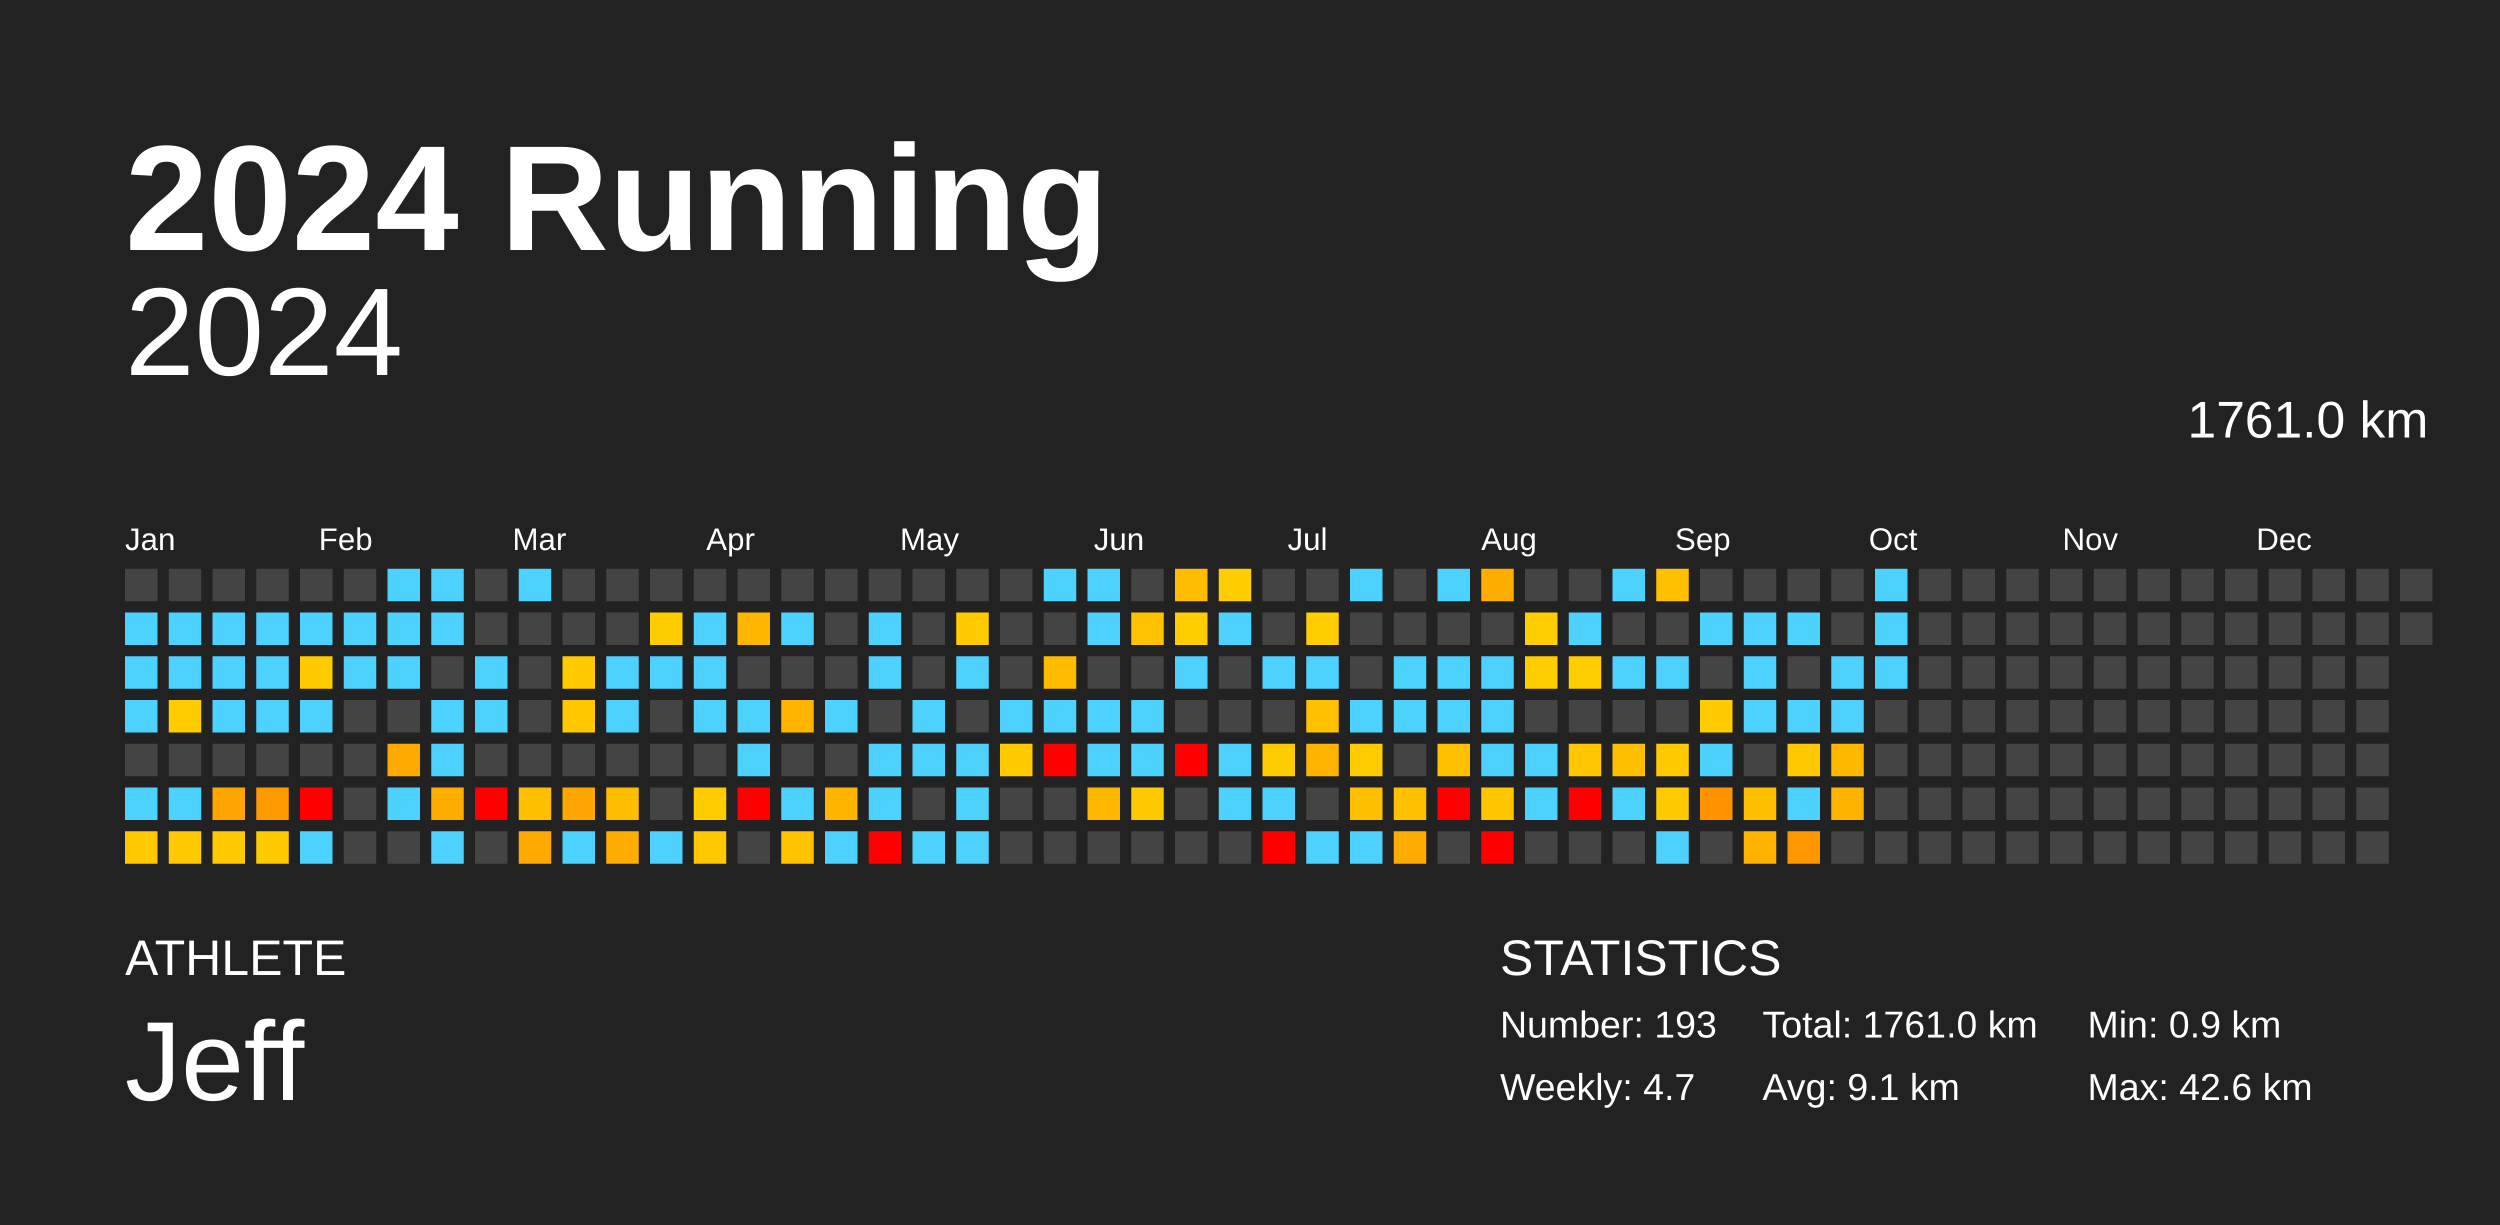
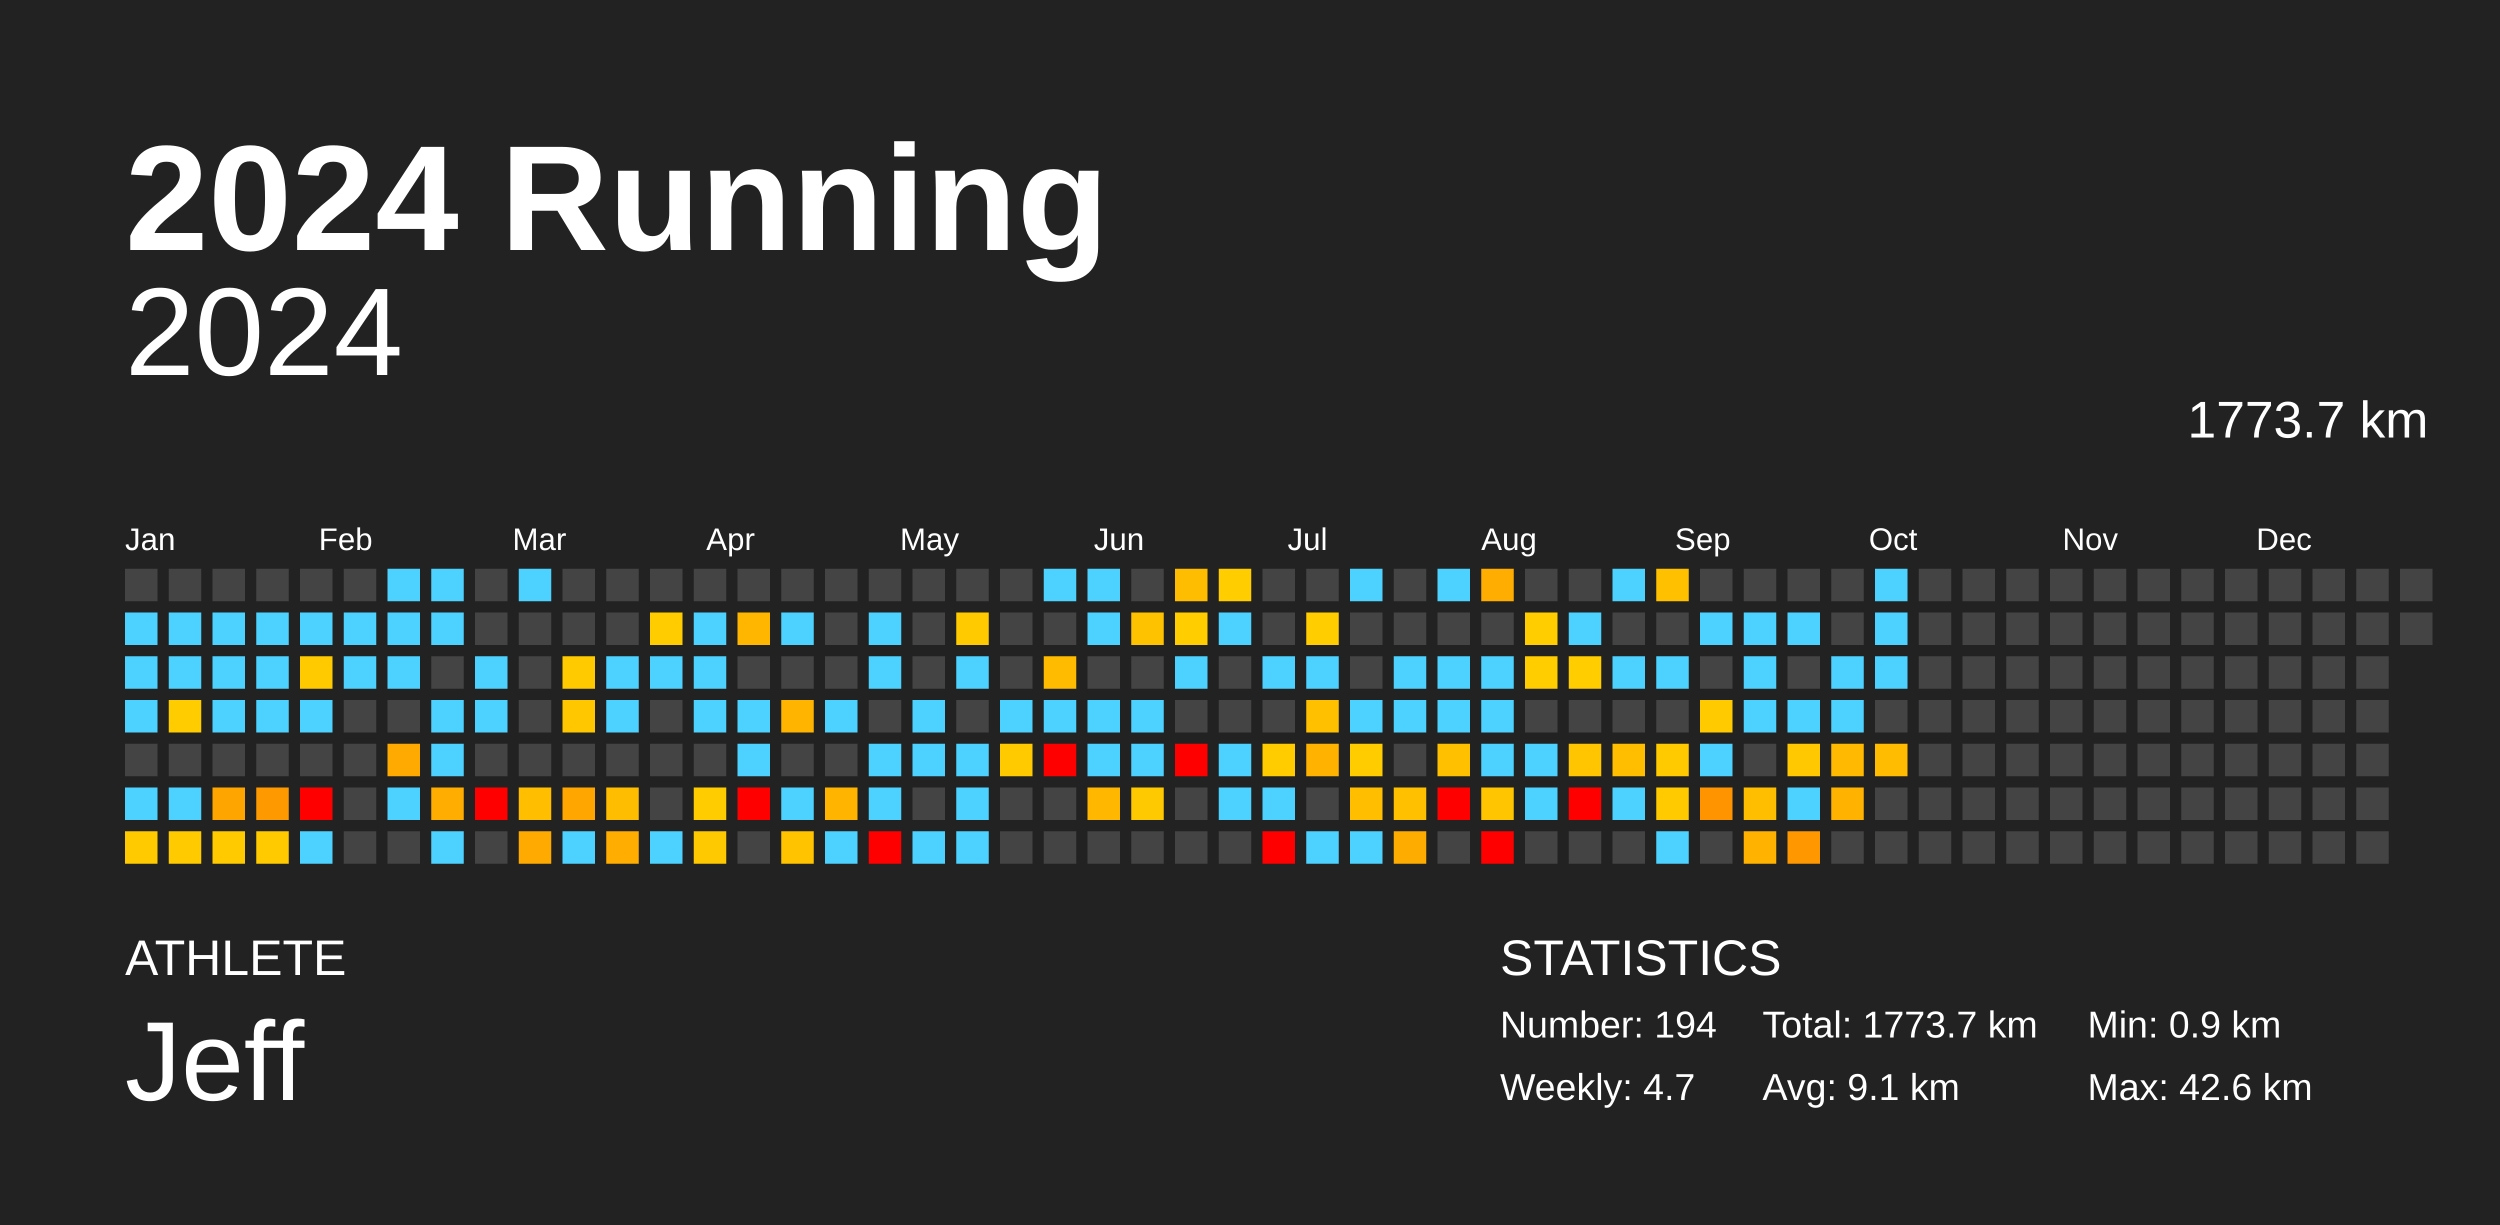
<svg xmlns="http://www.w3.org/2000/svg" baseProfile="full" height="98mm" version="1.1" viewBox="0,0,200,98" width="200mm">
  <defs />
  <rect fill="#222222" height="98" width="200" x="0" y="0" />
  <text fill="#FFFFFF" style="font-size:12px; font-family:Arial; font-weight:bold;" x="10" y="20">2024 Running</text>
  <text fill="#FFFFFF" style="font-size:4px; font-family:Arial" x="10" y="78">ATHLETE</text>
  <text fill="#FFFFFF" style="font-size:9px; font-family:Arial" x="10" y="88">Jeff</text>
  <text fill="#FFFFFF" style="font-size:4px; font-family:Arial" x="120" y="78">STATISTICS</text>
-   <text fill="#FFFFFF" style="font-size:3px; font-family:Arial" x="120" y="83">Number: 193</text>
+   <text fill="#FFFFFF" style="font-size:3px; font-family:Arial" x="120" y="83">Number: 194</text>
  <text fill="#FFFFFF" style="font-size:3px; font-family:Arial" x="120" y="88">Weekly: 4.7</text>
-   <text fill="#FFFFFF" style="font-size:3px; font-family:Arial" x="141" y="83">Total: 1761.0 km</text>
+   <text fill="#FFFFFF" style="font-size:3px; font-family:Arial" x="141" y="83">Total: 1773.7 km</text>
  <text fill="#FFFFFF" style="font-size:3px; font-family:Arial" x="141" y="88">Avg: 9.1 km</text>
  <text fill="#FFFFFF" style="font-size:3px; font-family:Arial" x="167" y="83">Min: 0.9 km</text>
  <text fill="#FFFFFF" style="font-size:3px; font-family:Arial" x="167" y="88">Max: 42.6 km</text>
  <text alignment-baseline="hanging" fill="#FFFFFF" style="font-size:10.0px; font-family:Arial;" x="10" y="30">2024</text>
-   <text alignment-baseline="hanging" fill="#FFFFFF" style="font-size:4.125px; font-family:Arial;" x="175" y="35">1761.0 km</text>
+   <text alignment-baseline="hanging" fill="#FFFFFF" style="font-size:4.125px; font-family:Arial;" x="175" y="35">1773.7 km</text>
  <text fill="#FFFFFF" style="font-size:2.5px; font-family:Arial" x="10.0" y="44">Jan</text>
  <text fill="#FFFFFF" style="font-size:2.5px; font-family:Arial" x="25.5" y="44">Feb</text>
  <text fill="#FFFFFF" style="font-size:2.5px; font-family:Arial" x="41.0" y="44">Mar</text>
  <text fill="#FFFFFF" style="font-size:2.5px; font-family:Arial" x="56.5" y="44">Apr</text>
  <text fill="#FFFFFF" style="font-size:2.5px; font-family:Arial" x="72.0" y="44">May</text>
  <text fill="#FFFFFF" style="font-size:2.5px; font-family:Arial" x="87.5" y="44">Jun</text>
  <text fill="#FFFFFF" style="font-size:2.5px; font-family:Arial" x="103.0" y="44">Jul</text>
  <text fill="#FFFFFF" style="font-size:2.5px; font-family:Arial" x="118.5" y="44">Aug</text>
  <text fill="#FFFFFF" style="font-size:2.5px; font-family:Arial" x="134.0" y="44">Sep</text>
  <text fill="#FFFFFF" style="font-size:2.5px; font-family:Arial" x="149.5" y="44">Oct</text>
  <text fill="#FFFFFF" style="font-size:2.5px; font-family:Arial" x="165.0" y="44">Nov</text>
  <text fill="#FFFFFF" style="font-size:2.5px; font-family:Arial" x="180.5" y="44">Dec</text>
  <rect fill="#444444" height="2.6" width="2.6" x="10.0" y="45.5" />
  <rect fill="#4dd2ff" height="2.6" width="2.6" x="10.0" y="49.0" />
  <rect fill="#4dd2ff" height="2.6" width="2.6" x="10.0" y="52.5" />
  <rect fill="#4dd2ff" height="2.6" width="2.6" x="10.0" y="56.0" />
  <rect fill="#444444" height="2.6" width="2.6" x="10.0" y="59.5" />
  <rect fill="#4dd2ff" height="2.6" width="2.6" x="10.0" y="63.0" />
  <rect fill="#ffca00" height="2.6" width="2.6" x="10.0" y="66.5" />
  <rect fill="#444444" height="2.6" width="2.6" x="13.5" y="45.5" />
  <rect fill="#4dd2ff" height="2.6" width="2.6" x="13.5" y="49.0" />
  <rect fill="#4dd2ff" height="2.6" width="2.6" x="13.5" y="52.5" />
  <rect fill="#ffcc00" height="2.6" width="2.6" x="13.5" y="56.0" />
  <rect fill="#444444" height="2.6" width="2.6" x="13.5" y="59.5" />
  <rect fill="#4dd2ff" height="2.6" width="2.6" x="13.5" y="63.0" />
  <rect fill="#ffcb00" height="2.6" width="2.6" x="13.5" y="66.5" />
  <rect fill="#444444" height="2.6" width="2.6" x="17.0" y="45.5" />
  <rect fill="#4dd2ff" height="2.6" width="2.6" x="17.0" y="49.0" />
  <rect fill="#4dd2ff" height="2.6" width="2.6" x="17.0" y="52.5" />
  <rect fill="#4dd2ff" height="2.6" width="2.6" x="17.0" y="56.0" />
  <rect fill="#444444" height="2.6" width="2.6" x="17.0" y="59.5" />
  <rect fill="#ffa500" height="2.6" width="2.6" x="17.0" y="63.0" />
  <rect fill="#ffcb00" height="2.6" width="2.6" x="17.0" y="66.5" />
  <rect fill="#444444" height="2.6" width="2.6" x="20.5" y="45.5" />
  <rect fill="#4dd2ff" height="2.6" width="2.6" x="20.5" y="49.0" />
  <rect fill="#4dd2ff" height="2.6" width="2.6" x="20.5" y="52.5" />
  <rect fill="#4dd2ff" height="2.6" width="2.6" x="20.5" y="56.0" />
  <rect fill="#444444" height="2.6" width="2.6" x="20.5" y="59.5" />
  <rect fill="#ff9900" height="2.6" width="2.6" x="20.5" y="63.0" />
  <rect fill="#ffca00" height="2.6" width="2.6" x="20.5" y="66.5" />
  <rect fill="#444444" height="2.6" width="2.6" x="24.0" y="45.5" />
  <rect fill="#4dd2ff" height="2.6" width="2.6" x="24.0" y="49.0" />
  <rect fill="#ffcb00" height="2.6" width="2.6" x="24.0" y="52.5" />
  <rect fill="#4dd2ff" height="2.6" width="2.6" x="24.0" y="56.0" />
  <rect fill="#444444" height="2.6" width="2.6" x="24.0" y="59.5" />
  <rect fill="red" height="2.6" width="2.6" x="24.0" y="63.0" />
  <rect fill="#4dd2ff" height="2.6" width="2.6" x="24.0" y="66.5" />
  <rect fill="#444444" height="2.6" width="2.6" x="27.5" y="45.5" />
  <rect fill="#4dd2ff" height="2.6" width="2.6" x="27.5" y="49.0" />
  <rect fill="#4dd2ff" height="2.6" width="2.6" x="27.5" y="52.5" />
  <rect fill="#444444" height="2.6" width="2.6" x="27.5" y="56.0" />
  <rect fill="#444444" height="2.6" width="2.6" x="27.5" y="59.5" />
  <rect fill="#444444" height="2.6" width="2.6" x="27.5" y="63.0" />
  <rect fill="#444444" height="2.6" width="2.6" x="27.5" y="66.5" />
  <rect fill="#4dd2ff" height="2.6" width="2.6" x="31.0" y="45.5" />
  <rect fill="#4dd2ff" height="2.6" width="2.6" x="31.0" y="49.0" />
  <rect fill="#4dd2ff" height="2.6" width="2.6" x="31.0" y="52.5" />
  <rect fill="#444444" height="2.6" width="2.6" x="31.0" y="56.0" />
  <rect fill="#ffaa00" height="2.6" width="2.6" x="31.0" y="59.5" />
  <rect fill="#4dd2ff" height="2.6" width="2.6" x="31.0" y="63.0" />
  <rect fill="#444444" height="2.6" width="2.6" x="31.0" y="66.5" />
  <rect fill="#4dd2ff" height="2.6" width="2.6" x="34.5" y="45.5" />
  <rect fill="#4dd2ff" height="2.6" width="2.6" x="34.5" y="49.0" />
  <rect fill="#444444" height="2.6" width="2.6" x="34.5" y="52.5" />
  <rect fill="#4dd2ff" height="2.6" width="2.6" x="34.5" y="56.0" />
  <rect fill="#4dd2ff" height="2.6" width="2.6" x="34.5" y="59.5" />
  <rect fill="#ffae00" height="2.6" width="2.6" x="34.5" y="63.0" />
  <rect fill="#4dd2ff" height="2.6" width="2.6" x="34.5" y="66.5" />
  <rect fill="#444444" height="2.6" width="2.6" x="38.0" y="45.5" />
  <rect fill="#444444" height="2.6" width="2.6" x="38.0" y="49.0" />
  <rect fill="#4dd2ff" height="2.6" width="2.6" x="38.0" y="52.5" />
  <rect fill="#4dd2ff" height="2.6" width="2.6" x="38.0" y="56.0" />
  <rect fill="#444444" height="2.6" width="2.6" x="38.0" y="59.5" />
  <rect fill="red" height="2.6" width="2.6" x="38.0" y="63.0" />
  <rect fill="#444444" height="2.6" width="2.6" x="38.0" y="66.5" />
  <rect fill="#4dd2ff" height="2.6" width="2.6" x="41.5" y="45.5" />
  <rect fill="#444444" height="2.6" width="2.6" x="41.5" y="49.0" />
  <rect fill="#444444" height="2.6" width="2.6" x="41.5" y="52.5" />
  <rect fill="#444444" height="2.6" width="2.6" x="41.5" y="56.0" />
  <rect fill="#444444" height="2.6" width="2.6" x="41.5" y="59.5" />
  <rect fill="#ffbf00" height="2.6" width="2.6" x="41.5" y="63.0" />
  <rect fill="#ffaa00" height="2.6" width="2.6" x="41.5" y="66.5" />
  <rect fill="#444444" height="2.6" width="2.6" x="45.0" y="45.5" />
  <rect fill="#444444" height="2.6" width="2.6" x="45.0" y="49.0" />
  <rect fill="#ffcb00" height="2.6" width="2.6" x="45.0" y="52.5" />
  <rect fill="#ffc700" height="2.6" width="2.6" x="45.0" y="56.0" />
  <rect fill="#444444" height="2.6" width="2.6" x="45.0" y="59.5" />
  <rect fill="#ffa700" height="2.6" width="2.6" x="45.0" y="63.0" />
  <rect fill="#4dd2ff" height="2.6" width="2.6" x="45.0" y="66.5" />
  <rect fill="#444444" height="2.6" width="2.6" x="48.5" y="45.5" />
  <rect fill="#444444" height="2.6" width="2.6" x="48.5" y="49.0" />
  <rect fill="#4dd2ff" height="2.6" width="2.6" x="48.5" y="52.5" />
  <rect fill="#4dd2ff" height="2.6" width="2.6" x="48.5" y="56.0" />
  <rect fill="#444444" height="2.6" width="2.6" x="48.5" y="59.5" />
  <rect fill="#ffbd00" height="2.6" width="2.6" x="48.5" y="63.0" />
  <rect fill="#ffad00" height="2.6" width="2.6" x="48.5" y="66.5" />
  <rect fill="#444444" height="2.6" width="2.6" x="52.0" y="45.5" />
  <rect fill="#ffcc00" height="2.6" width="2.6" x="52.0" y="49.0" />
  <rect fill="#4dd2ff" height="2.6" width="2.6" x="52.0" y="52.5" />
  <rect fill="#444444" height="2.6" width="2.6" x="52.0" y="56.0" />
  <rect fill="#444444" height="2.6" width="2.6" x="52.0" y="59.5" />
  <rect fill="#444444" height="2.6" width="2.6" x="52.0" y="63.0" />
  <rect fill="#4dd2ff" height="2.6" width="2.6" x="52.0" y="66.5" />
  <rect fill="#444444" height="2.6" width="2.6" x="55.5" y="45.5" />
  <rect fill="#4dd2ff" height="2.6" width="2.6" x="55.5" y="49.0" />
  <rect fill="#4dd2ff" height="2.6" width="2.6" x="55.5" y="52.5" />
  <rect fill="#4dd2ff" height="2.6" width="2.6" x="55.5" y="56.0" />
  <rect fill="#444444" height="2.6" width="2.6" x="55.5" y="59.5" />
  <rect fill="#ffcc00" height="2.6" width="2.6" x="55.5" y="63.0" />
  <rect fill="#ffc900" height="2.6" width="2.6" x="55.5" y="66.5" />
  <rect fill="#444444" height="2.6" width="2.6" x="59.0" y="45.5" />
  <rect fill="#ffb600" height="2.6" width="2.6" x="59.0" y="49.0" />
  <rect fill="#444444" height="2.6" width="2.6" x="59.0" y="52.5" />
  <rect fill="#4dd2ff" height="2.6" width="2.6" x="59.0" y="56.0" />
  <rect fill="#4dd2ff" height="2.6" width="2.6" x="59.0" y="59.5" />
  <rect fill="red" height="2.6" width="2.6" x="59.0" y="63.0" />
  <rect fill="#444444" height="2.6" width="2.6" x="59.0" y="66.5" />
  <rect fill="#444444" height="2.6" width="2.6" x="62.5" y="45.5" />
  <rect fill="#4dd2ff" height="2.6" width="2.6" x="62.5" y="49.0" />
  <rect fill="#444444" height="2.6" width="2.6" x="62.5" y="52.5" />
  <rect fill="#ffb400" height="2.6" width="2.6" x="62.5" y="56.0" />
  <rect fill="#444444" height="2.6" width="2.6" x="62.5" y="59.5" />
  <rect fill="#4dd2ff" height="2.6" width="2.6" x="62.5" y="63.0" />
  <rect fill="#ffc300" height="2.6" width="2.6" x="62.5" y="66.5" />
  <rect fill="#444444" height="2.6" width="2.6" x="66.0" y="45.5" />
  <rect fill="#444444" height="2.6" width="2.6" x="66.0" y="49.0" />
  <rect fill="#444444" height="2.6" width="2.6" x="66.0" y="52.5" />
  <rect fill="#4dd2ff" height="2.6" width="2.6" x="66.0" y="56.0" />
  <rect fill="#444444" height="2.6" width="2.6" x="66.0" y="59.5" />
  <rect fill="#ffb400" height="2.6" width="2.6" x="66.0" y="63.0" />
  <rect fill="#4dd2ff" height="2.6" width="2.6" x="66.0" y="66.5" />
  <rect fill="#444444" height="2.6" width="2.6" x="69.5" y="45.5" />
  <rect fill="#4dd2ff" height="2.6" width="2.6" x="69.5" y="49.0" />
  <rect fill="#4dd2ff" height="2.6" width="2.6" x="69.5" y="52.5" />
  <rect fill="#444444" height="2.6" width="2.6" x="69.5" y="56.0" />
  <rect fill="#4dd2ff" height="2.6" width="2.6" x="69.5" y="59.5" />
  <rect fill="#4dd2ff" height="2.6" width="2.6" x="69.5" y="63.0" />
  <rect fill="red" height="2.6" width="2.6" x="69.5" y="66.5" />
  <rect fill="#444444" height="2.6" width="2.6" x="73.0" y="45.5" />
  <rect fill="#444444" height="2.6" width="2.6" x="73.0" y="49.0" />
  <rect fill="#444444" height="2.6" width="2.6" x="73.0" y="52.5" />
  <rect fill="#4dd2ff" height="2.6" width="2.6" x="73.0" y="56.0" />
  <rect fill="#4dd2ff" height="2.6" width="2.6" x="73.0" y="59.5" />
  <rect fill="#444444" height="2.6" width="2.6" x="73.0" y="63.0" />
  <rect fill="#4dd2ff" height="2.6" width="2.6" x="73.0" y="66.5" />
  <rect fill="#444444" height="2.6" width="2.6" x="76.5" y="45.5" />
  <rect fill="#ffcb00" height="2.6" width="2.6" x="76.5" y="49.0" />
  <rect fill="#4dd2ff" height="2.6" width="2.6" x="76.5" y="52.5" />
  <rect fill="#444444" height="2.6" width="2.6" x="76.5" y="56.0" />
  <rect fill="#4dd2ff" height="2.6" width="2.6" x="76.5" y="59.5" />
  <rect fill="#4dd2ff" height="2.6" width="2.6" x="76.5" y="63.0" />
  <rect fill="#4dd2ff" height="2.6" width="2.6" x="76.5" y="66.5" />
  <rect fill="#444444" height="2.6" width="2.6" x="80.0" y="45.5" />
  <rect fill="#444444" height="2.6" width="2.6" x="80.0" y="49.0" />
  <rect fill="#444444" height="2.6" width="2.6" x="80.0" y="52.5" />
  <rect fill="#4dd2ff" height="2.6" width="2.6" x="80.0" y="56.0" />
  <rect fill="#ffcb00" height="2.6" width="2.6" x="80.0" y="59.5" />
  <rect fill="#444444" height="2.6" width="2.6" x="80.0" y="63.0" />
  <rect fill="#444444" height="2.6" width="2.6" x="80.0" y="66.5" />
  <rect fill="#4dd2ff" height="2.6" width="2.6" x="83.5" y="45.5" />
  <rect fill="#444444" height="2.6" width="2.6" x="83.5" y="49.0" />
  <rect fill="#ffbb00" height="2.6" width="2.6" x="83.5" y="52.5" />
  <rect fill="#4dd2ff" height="2.6" width="2.6" x="83.5" y="56.0" />
  <rect fill="red" height="2.6" width="2.6" x="83.5" y="59.5" />
  <rect fill="#444444" height="2.6" width="2.6" x="83.5" y="63.0" />
  <rect fill="#444444" height="2.6" width="2.6" x="83.5" y="66.5" />
  <rect fill="#4dd2ff" height="2.6" width="2.6" x="87.0" y="45.5" />
  <rect fill="#4dd2ff" height="2.6" width="2.6" x="87.0" y="49.0" />
  <rect fill="#444444" height="2.6" width="2.6" x="87.0" y="52.5" />
  <rect fill="#4dd2ff" height="2.6" width="2.6" x="87.0" y="56.0" />
  <rect fill="#4dd2ff" height="2.6" width="2.6" x="87.0" y="59.5" />
  <rect fill="#ffb700" height="2.6" width="2.6" x="87.0" y="63.0" />
  <rect fill="#444444" height="2.6" width="2.6" x="87.0" y="66.5" />
  <rect fill="#444444" height="2.6" width="2.6" x="90.5" y="45.5" />
  <rect fill="#ffc200" height="2.6" width="2.6" x="90.5" y="49.0" />
  <rect fill="#444444" height="2.6" width="2.6" x="90.5" y="52.5" />
  <rect fill="#4dd2ff" height="2.6" width="2.6" x="90.5" y="56.0" />
  <rect fill="#4dd2ff" height="2.6" width="2.6" x="90.5" y="59.5" />
  <rect fill="#ffc900" height="2.6" width="2.6" x="90.5" y="63.0" />
  <rect fill="#444444" height="2.6" width="2.6" x="90.5" y="66.5" />
  <rect fill="#ffbd00" height="2.6" width="2.6" x="94.0" y="45.5" />
  <rect fill="#ffcd00" height="2.6" width="2.6" x="94.0" y="49.0" />
  <rect fill="#4dd2ff" height="2.6" width="2.6" x="94.0" y="52.5" />
  <rect fill="#444444" height="2.6" width="2.6" x="94.0" y="56.0" />
  <rect fill="red" height="2.6" width="2.6" x="94.0" y="59.5" />
  <rect fill="#444444" height="2.6" width="2.6" x="94.0" y="63.0" />
  <rect fill="#444444" height="2.6" width="2.6" x="94.0" y="66.5" />
  <rect fill="#ffcd00" height="2.6" width="2.6" x="97.5" y="45.5" />
  <rect fill="#4dd2ff" height="2.6" width="2.6" x="97.5" y="49.0" />
  <rect fill="#444444" height="2.6" width="2.6" x="97.5" y="52.5" />
  <rect fill="#444444" height="2.6" width="2.6" x="97.5" y="56.0" />
  <rect fill="#4dd2ff" height="2.6" width="2.6" x="97.5" y="59.5" />
  <rect fill="#4dd2ff" height="2.6" width="2.6" x="97.5" y="63.0" />
  <rect fill="#444444" height="2.6" width="2.6" x="97.5" y="66.5" />
  <rect fill="#444444" height="2.6" width="2.6" x="101.0" y="45.5" />
  <rect fill="#444444" height="2.6" width="2.6" x="101.0" y="49.0" />
  <rect fill="#4dd2ff" height="2.6" width="2.6" x="101.0" y="52.5" />
  <rect fill="#444444" height="2.6" width="2.6" x="101.0" y="56.0" />
  <rect fill="#ffcc00" height="2.6" width="2.6" x="101.0" y="59.5" />
  <rect fill="#4dd2ff" height="2.6" width="2.6" x="101.0" y="63.0" />
  <rect fill="red" height="2.6" width="2.6" x="101.0" y="66.5" />
  <rect fill="#444444" height="2.6" width="2.6" x="104.5" y="45.5" />
  <rect fill="#ffcd00" height="2.6" width="2.6" x="104.5" y="49.0" />
  <rect fill="#4dd2ff" height="2.6" width="2.6" x="104.5" y="52.5" />
  <rect fill="#ffc000" height="2.6" width="2.6" x="104.5" y="56.0" />
  <rect fill="#ffb300" height="2.6" width="2.6" x="104.5" y="59.5" />
  <rect fill="#444444" height="2.6" width="2.6" x="104.5" y="63.0" />
  <rect fill="#4dd2ff" height="2.6" width="2.6" x="104.5" y="66.5" />
  <rect fill="#4dd2ff" height="2.6" width="2.6" x="108.0" y="45.5" />
  <rect fill="#444444" height="2.6" width="2.6" x="108.0" y="49.0" />
  <rect fill="#444444" height="2.6" width="2.6" x="108.0" y="52.5" />
  <rect fill="#4dd2ff" height="2.6" width="2.6" x="108.0" y="56.0" />
  <rect fill="#ffcc00" height="2.6" width="2.6" x="108.0" y="59.5" />
  <rect fill="#ffbf00" height="2.6" width="2.6" x="108.0" y="63.0" />
  <rect fill="#4dd2ff" height="2.6" width="2.6" x="108.0" y="66.5" />
  <rect fill="#444444" height="2.6" width="2.6" x="111.5" y="45.5" />
  <rect fill="#444444" height="2.6" width="2.6" x="111.5" y="49.0" />
  <rect fill="#4dd2ff" height="2.6" width="2.6" x="111.5" y="52.5" />
  <rect fill="#4dd2ff" height="2.6" width="2.6" x="111.5" y="56.0" />
  <rect fill="#444444" height="2.6" width="2.6" x="111.5" y="59.5" />
  <rect fill="#ffc000" height="2.6" width="2.6" x="111.5" y="63.0" />
  <rect fill="#ffac00" height="2.6" width="2.6" x="111.5" y="66.5" />
  <rect fill="#4dd2ff" height="2.6" width="2.6" x="115.0" y="45.5" />
  <rect fill="#444444" height="2.6" width="2.6" x="115.0" y="49.0" />
  <rect fill="#4dd2ff" height="2.6" width="2.6" x="115.0" y="52.5" />
  <rect fill="#4dd2ff" height="2.6" width="2.6" x="115.0" y="56.0" />
  <rect fill="#ffc000" height="2.6" width="2.6" x="115.0" y="59.5" />
  <rect fill="red" height="2.6" width="2.6" x="115.0" y="63.0" />
  <rect fill="#444444" height="2.6" width="2.6" x="115.0" y="66.5" />
  <rect fill="#ffad00" height="2.6" width="2.6" x="118.5" y="45.5" />
  <rect fill="#444444" height="2.6" width="2.6" x="118.5" y="49.0" />
  <rect fill="#4dd2ff" height="2.6" width="2.6" x="118.5" y="52.5" />
  <rect fill="#4dd2ff" height="2.6" width="2.6" x="118.5" y="56.0" />
  <rect fill="#4dd2ff" height="2.6" width="2.6" x="118.5" y="59.5" />
  <rect fill="#ffc600" height="2.6" width="2.6" x="118.5" y="63.0" />
  <rect fill="red" height="2.6" width="2.6" x="118.5" y="66.5" />
  <rect fill="#444444" height="2.6" width="2.6" x="122.0" y="45.5" />
  <rect fill="#ffcd00" height="2.6" width="2.6" x="122.0" y="49.0" />
  <rect fill="#ffcd00" height="2.6" width="2.6" x="122.0" y="52.5" />
  <rect fill="#444444" height="2.6" width="2.6" x="122.0" y="56.0" />
  <rect fill="#4dd2ff" height="2.6" width="2.6" x="122.0" y="59.5" />
  <rect fill="#4dd2ff" height="2.6" width="2.6" x="122.0" y="63.0" />
  <rect fill="#444444" height="2.6" width="2.6" x="122.0" y="66.5" />
  <rect fill="#444444" height="2.6" width="2.6" x="125.5" y="45.5" />
  <rect fill="#4dd2ff" height="2.6" width="2.6" x="125.5" y="49.0" />
  <rect fill="#ffcd00" height="2.6" width="2.6" x="125.5" y="52.5" />
  <rect fill="#444444" height="2.6" width="2.6" x="125.5" y="56.0" />
  <rect fill="#ffc500" height="2.6" width="2.6" x="125.5" y="59.5" />
  <rect fill="red" height="2.6" width="2.6" x="125.5" y="63.0" />
  <rect fill="#444444" height="2.6" width="2.6" x="125.5" y="66.5" />
  <rect fill="#4dd2ff" height="2.6" width="2.6" x="129.0" y="45.5" />
  <rect fill="#444444" height="2.6" width="2.6" x="129.0" y="49.0" />
  <rect fill="#4dd2ff" height="2.6" width="2.6" x="129.0" y="52.5" />
  <rect fill="#444444" height="2.6" width="2.6" x="129.0" y="56.0" />
  <rect fill="#ffbe00" height="2.6" width="2.6" x="129.0" y="59.5" />
  <rect fill="#4dd2ff" height="2.6" width="2.6" x="129.0" y="63.0" />
  <rect fill="#444444" height="2.6" width="2.6" x="129.0" y="66.5" />
  <rect fill="#ffc000" height="2.6" width="2.6" x="132.5" y="45.5" />
  <rect fill="#444444" height="2.6" width="2.6" x="132.5" y="49.0" />
  <rect fill="#4dd2ff" height="2.6" width="2.6" x="132.5" y="52.5" />
  <rect fill="#444444" height="2.6" width="2.6" x="132.5" y="56.0" />
  <rect fill="#ffcb00" height="2.6" width="2.6" x="132.5" y="59.5" />
  <rect fill="#ffca00" height="2.6" width="2.6" x="132.5" y="63.0" />
  <rect fill="#4dd2ff" height="2.6" width="2.6" x="132.5" y="66.5" />
  <rect fill="#444444" height="2.6" width="2.6" x="136.0" y="45.5" />
  <rect fill="#4dd2ff" height="2.6" width="2.6" x="136.0" y="49.0" />
  <rect fill="#444444" height="2.6" width="2.6" x="136.0" y="52.5" />
  <rect fill="#ffcb00" height="2.6" width="2.6" x="136.0" y="56.0" />
  <rect fill="#4dd2ff" height="2.6" width="2.6" x="136.0" y="59.5" />
  <rect fill="#ff9400" height="2.6" width="2.6" x="136.0" y="63.0" />
  <rect fill="#444444" height="2.6" width="2.6" x="136.0" y="66.5" />
  <rect fill="#444444" height="2.6" width="2.6" x="139.5" y="45.5" />
  <rect fill="#4dd2ff" height="2.6" width="2.6" x="139.5" y="49.0" />
  <rect fill="#4dd2ff" height="2.6" width="2.6" x="139.5" y="52.5" />
  <rect fill="#4dd2ff" height="2.6" width="2.6" x="139.5" y="56.0" />
  <rect fill="#444444" height="2.6" width="2.6" x="139.5" y="59.5" />
  <rect fill="#ffbe00" height="2.6" width="2.6" x="139.5" y="63.0" />
  <rect fill="#ffb300" height="2.6" width="2.6" x="139.5" y="66.5" />
  <rect fill="#444444" height="2.6" width="2.6" x="143.0" y="45.5" />
  <rect fill="#4dd2ff" height="2.6" width="2.6" x="143.0" y="49.0" />
  <rect fill="#444444" height="2.6" width="2.6" x="143.0" y="52.5" />
  <rect fill="#4dd2ff" height="2.6" width="2.6" x="143.0" y="56.0" />
  <rect fill="#ffc800" height="2.6" width="2.6" x="143.0" y="59.5" />
  <rect fill="#4dd2ff" height="2.6" width="2.6" x="143.0" y="63.0" />
  <rect fill="#ff9700" height="2.6" width="2.6" x="143.0" y="66.5" />
  <rect fill="#444444" height="2.6" width="2.6" x="146.5" y="45.5" />
  <rect fill="#444444" height="2.6" width="2.6" x="146.5" y="49.0" />
  <rect fill="#4dd2ff" height="2.6" width="2.6" x="146.5" y="52.5" />
  <rect fill="#4dd2ff" height="2.6" width="2.6" x="146.5" y="56.0" />
  <rect fill="#ffba00" height="2.6" width="2.6" x="146.5" y="59.5" />
  <rect fill="#ffb200" height="2.6" width="2.6" x="146.5" y="63.0" />
  <rect fill="#444444" height="2.6" width="2.6" x="146.5" y="66.5" />
  <rect fill="#4dd2ff" height="2.6" width="2.6" x="150.0" y="45.5" />
  <rect fill="#4dd2ff" height="2.6" width="2.6" x="150.0" y="49.0" />
  <rect fill="#4dd2ff" height="2.6" width="2.6" x="150.0" y="52.5" />
  <rect fill="#444444" height="2.6" width="2.6" x="150.0" y="56.0" />
-   <rect fill="#444444" height="2.6" width="2.6" x="150.0" y="59.5" />
+   <rect fill="#ffbc00" height="2.6" width="2.6" x="150.0" y="59.5" />
  <rect fill="#444444" height="2.6" width="2.6" x="150.0" y="63.0" />
  <rect fill="#444444" height="2.6" width="2.6" x="150.0" y="66.5" />
  <rect fill="#444444" height="2.6" width="2.6" x="153.5" y="45.5" />
  <rect fill="#444444" height="2.6" width="2.6" x="153.5" y="49.0" />
  <rect fill="#444444" height="2.6" width="2.6" x="153.5" y="52.5" />
  <rect fill="#444444" height="2.6" width="2.6" x="153.5" y="56.0" />
  <rect fill="#444444" height="2.6" width="2.6" x="153.5" y="59.5" />
  <rect fill="#444444" height="2.6" width="2.6" x="153.5" y="63.0" />
  <rect fill="#444444" height="2.6" width="2.6" x="153.5" y="66.5" />
  <rect fill="#444444" height="2.6" width="2.6" x="157.0" y="45.5" />
  <rect fill="#444444" height="2.6" width="2.6" x="157.0" y="49.0" />
  <rect fill="#444444" height="2.6" width="2.6" x="157.0" y="52.5" />
  <rect fill="#444444" height="2.6" width="2.6" x="157.0" y="56.0" />
  <rect fill="#444444" height="2.6" width="2.6" x="157.0" y="59.5" />
  <rect fill="#444444" height="2.6" width="2.6" x="157.0" y="63.0" />
  <rect fill="#444444" height="2.6" width="2.6" x="157.0" y="66.5" />
  <rect fill="#444444" height="2.6" width="2.6" x="160.5" y="45.5" />
  <rect fill="#444444" height="2.6" width="2.6" x="160.5" y="49.0" />
  <rect fill="#444444" height="2.6" width="2.6" x="160.5" y="52.5" />
  <rect fill="#444444" height="2.6" width="2.6" x="160.5" y="56.0" />
  <rect fill="#444444" height="2.6" width="2.6" x="160.5" y="59.5" />
  <rect fill="#444444" height="2.6" width="2.6" x="160.5" y="63.0" />
  <rect fill="#444444" height="2.6" width="2.6" x="160.5" y="66.5" />
  <rect fill="#444444" height="2.6" width="2.6" x="164.0" y="45.5" />
  <rect fill="#444444" height="2.6" width="2.6" x="164.0" y="49.0" />
  <rect fill="#444444" height="2.6" width="2.6" x="164.0" y="52.5" />
  <rect fill="#444444" height="2.6" width="2.6" x="164.0" y="56.0" />
  <rect fill="#444444" height="2.6" width="2.6" x="164.0" y="59.5" />
  <rect fill="#444444" height="2.6" width="2.6" x="164.0" y="63.0" />
  <rect fill="#444444" height="2.6" width="2.6" x="164.0" y="66.5" />
  <rect fill="#444444" height="2.6" width="2.6" x="167.5" y="45.5" />
  <rect fill="#444444" height="2.6" width="2.6" x="167.5" y="49.0" />
  <rect fill="#444444" height="2.6" width="2.6" x="167.5" y="52.5" />
  <rect fill="#444444" height="2.6" width="2.6" x="167.5" y="56.0" />
  <rect fill="#444444" height="2.6" width="2.6" x="167.5" y="59.5" />
  <rect fill="#444444" height="2.6" width="2.6" x="167.5" y="63.0" />
  <rect fill="#444444" height="2.6" width="2.6" x="167.5" y="66.5" />
  <rect fill="#444444" height="2.6" width="2.6" x="171.0" y="45.5" />
  <rect fill="#444444" height="2.6" width="2.6" x="171.0" y="49.0" />
  <rect fill="#444444" height="2.6" width="2.6" x="171.0" y="52.5" />
  <rect fill="#444444" height="2.6" width="2.6" x="171.0" y="56.0" />
  <rect fill="#444444" height="2.6" width="2.6" x="171.0" y="59.5" />
  <rect fill="#444444" height="2.6" width="2.6" x="171.0" y="63.0" />
  <rect fill="#444444" height="2.6" width="2.6" x="171.0" y="66.5" />
  <rect fill="#444444" height="2.6" width="2.6" x="174.5" y="45.5" />
  <rect fill="#444444" height="2.6" width="2.6" x="174.5" y="49.0" />
  <rect fill="#444444" height="2.6" width="2.6" x="174.5" y="52.5" />
  <rect fill="#444444" height="2.6" width="2.6" x="174.5" y="56.0" />
  <rect fill="#444444" height="2.6" width="2.6" x="174.5" y="59.5" />
  <rect fill="#444444" height="2.6" width="2.6" x="174.5" y="63.0" />
  <rect fill="#444444" height="2.6" width="2.6" x="174.5" y="66.5" />
  <rect fill="#444444" height="2.6" width="2.6" x="178.0" y="45.5" />
  <rect fill="#444444" height="2.6" width="2.6" x="178.0" y="49.0" />
  <rect fill="#444444" height="2.6" width="2.6" x="178.0" y="52.5" />
  <rect fill="#444444" height="2.6" width="2.6" x="178.0" y="56.0" />
  <rect fill="#444444" height="2.6" width="2.6" x="178.0" y="59.5" />
  <rect fill="#444444" height="2.6" width="2.6" x="178.0" y="63.0" />
  <rect fill="#444444" height="2.6" width="2.6" x="178.0" y="66.5" />
  <rect fill="#444444" height="2.6" width="2.6" x="181.5" y="45.5" />
  <rect fill="#444444" height="2.6" width="2.6" x="181.5" y="49.0" />
  <rect fill="#444444" height="2.6" width="2.6" x="181.5" y="52.5" />
  <rect fill="#444444" height="2.6" width="2.6" x="181.5" y="56.0" />
  <rect fill="#444444" height="2.6" width="2.6" x="181.5" y="59.5" />
  <rect fill="#444444" height="2.6" width="2.6" x="181.5" y="63.0" />
  <rect fill="#444444" height="2.6" width="2.6" x="181.5" y="66.5" />
  <rect fill="#444444" height="2.6" width="2.6" x="185.0" y="45.5" />
  <rect fill="#444444" height="2.6" width="2.6" x="185.0" y="49.0" />
  <rect fill="#444444" height="2.6" width="2.6" x="185.0" y="52.5" />
  <rect fill="#444444" height="2.6" width="2.6" x="185.0" y="56.0" />
  <rect fill="#444444" height="2.6" width="2.6" x="185.0" y="59.5" />
  <rect fill="#444444" height="2.6" width="2.6" x="185.0" y="63.0" />
  <rect fill="#444444" height="2.6" width="2.6" x="185.0" y="66.5" />
  <rect fill="#444444" height="2.6" width="2.6" x="188.5" y="45.5" />
  <rect fill="#444444" height="2.6" width="2.6" x="188.5" y="49.0" />
  <rect fill="#444444" height="2.6" width="2.6" x="188.5" y="52.5" />
  <rect fill="#444444" height="2.6" width="2.6" x="188.5" y="56.0" />
  <rect fill="#444444" height="2.6" width="2.6" x="188.5" y="59.5" />
  <rect fill="#444444" height="2.6" width="2.6" x="188.5" y="63.0" />
  <rect fill="#444444" height="2.6" width="2.6" x="188.5" y="66.5" />
  <rect fill="#444444" height="2.6" width="2.6" x="192.0" y="45.5" />
  <rect fill="#444444" height="2.6" width="2.6" x="192.0" y="49.0" />
</svg>
